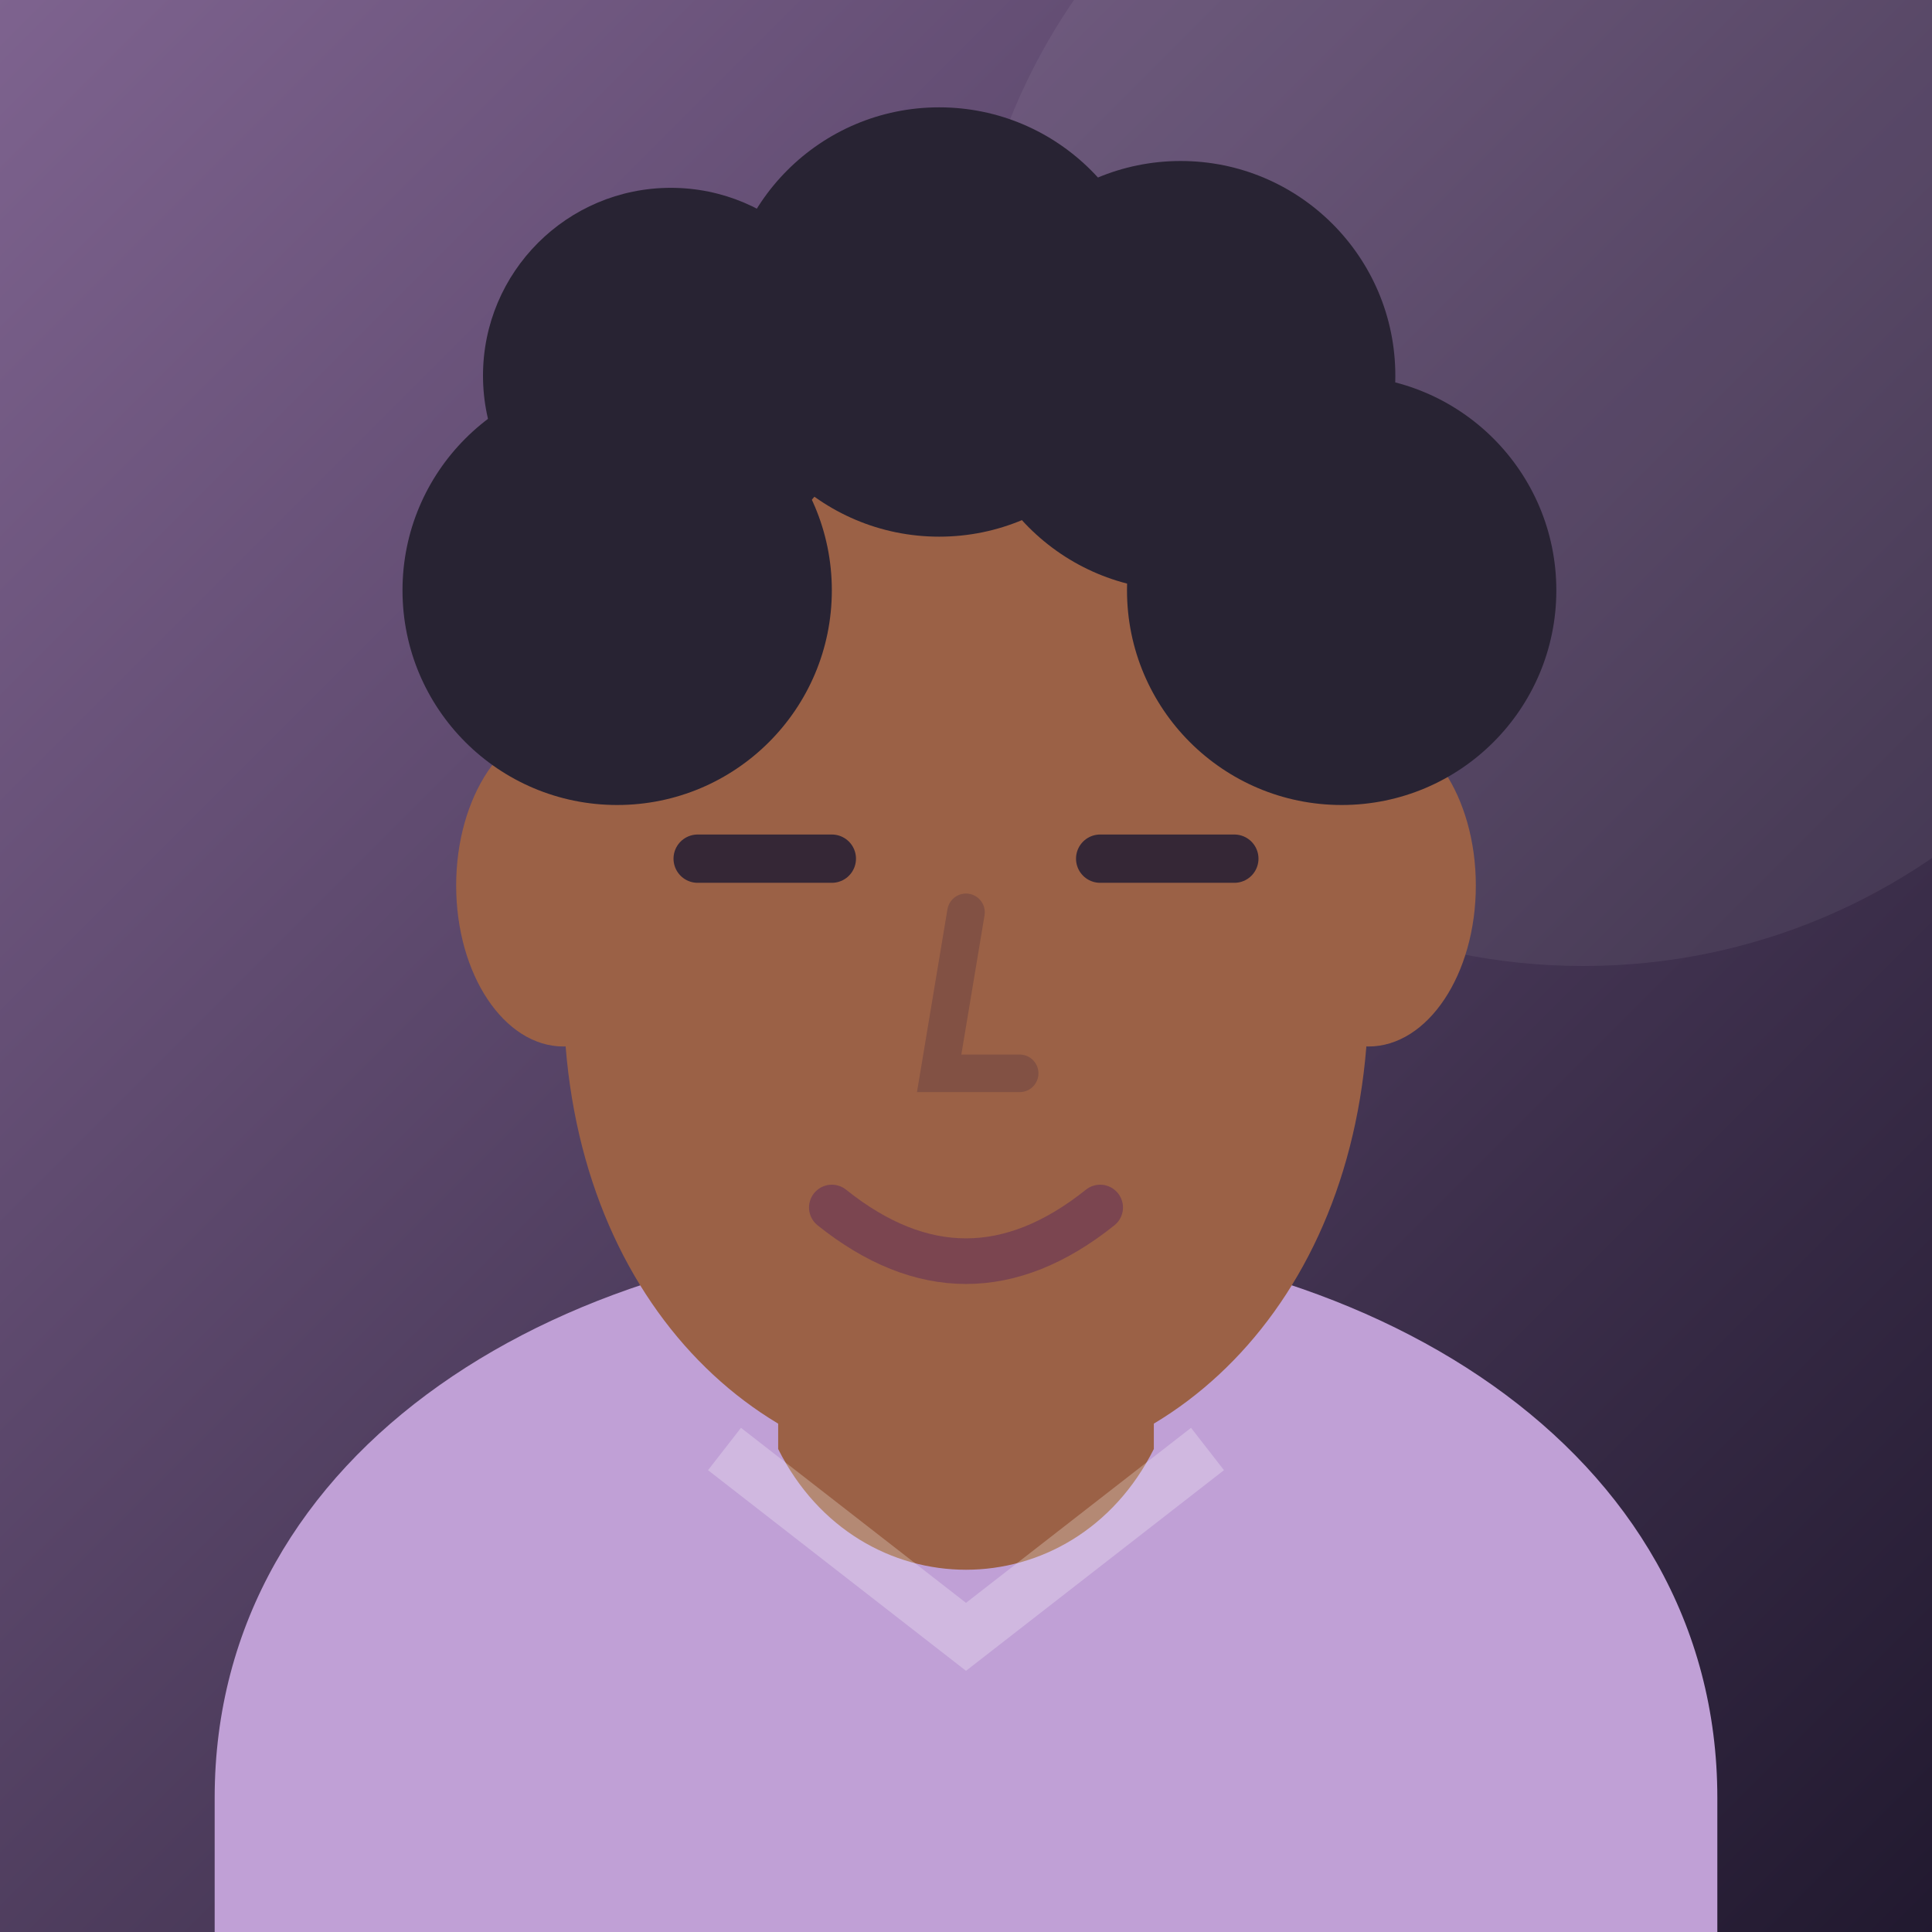
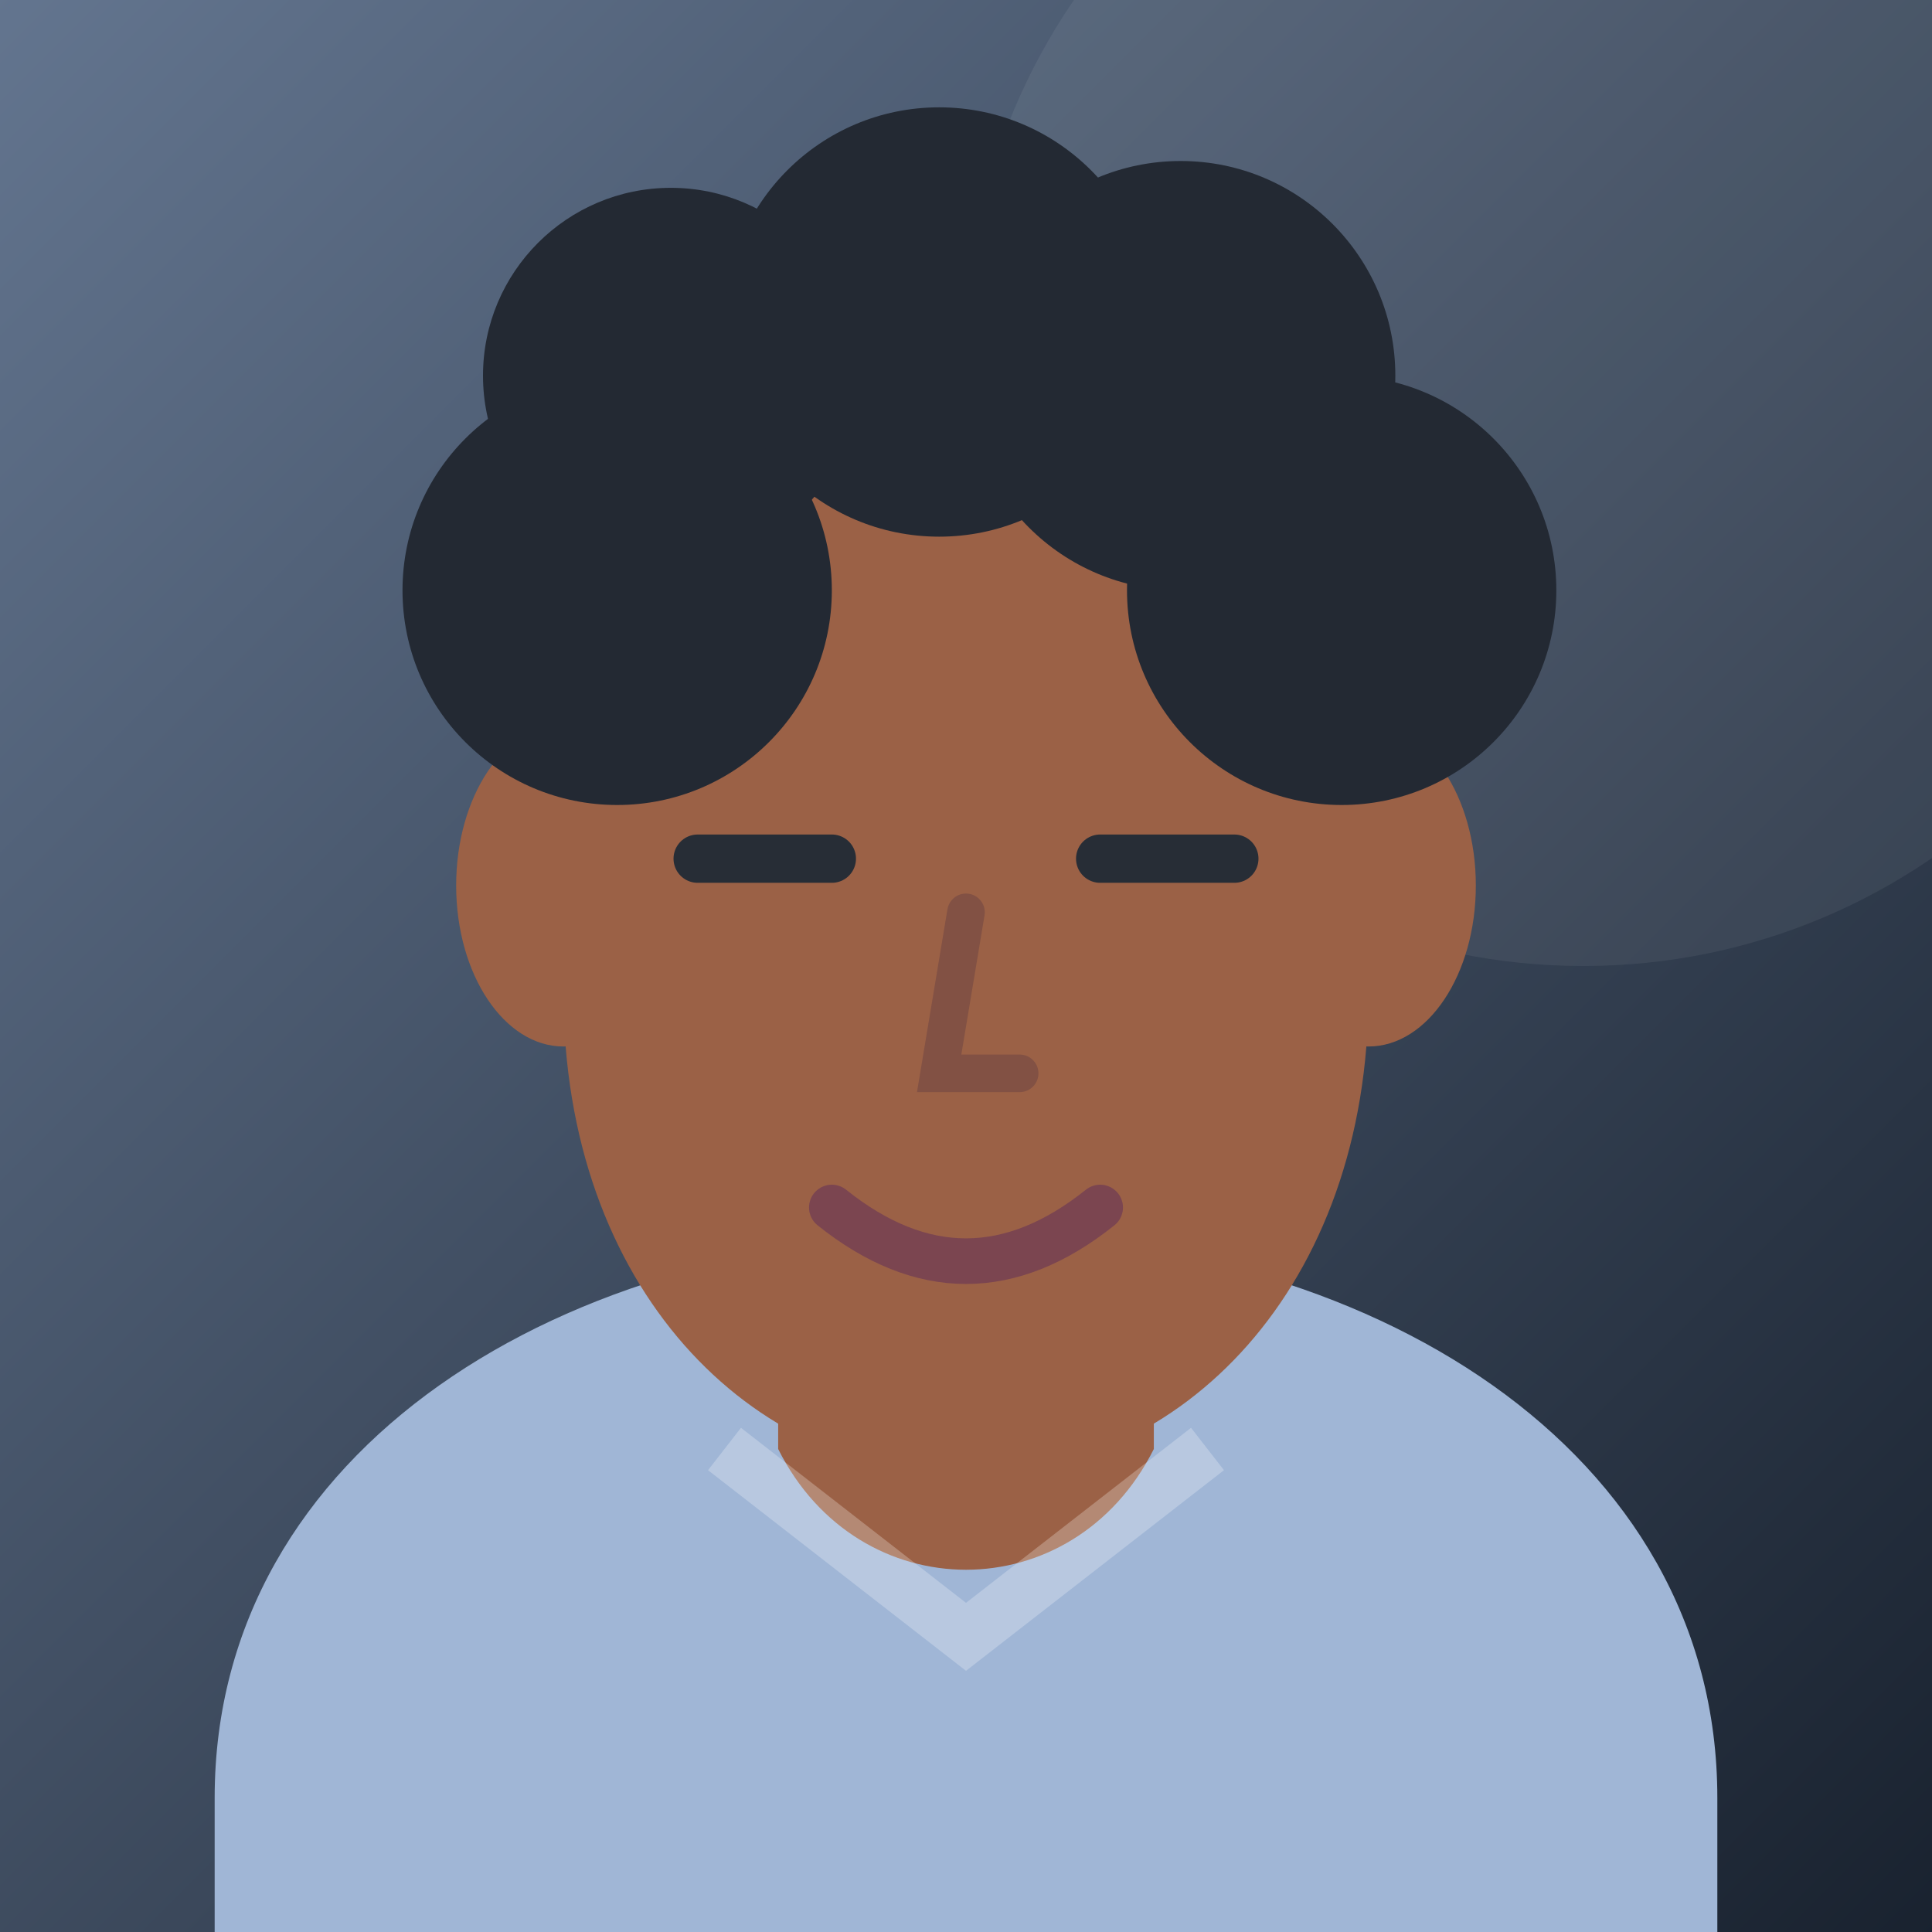
<svg xmlns="http://www.w3.org/2000/svg" width="72" height="72" viewBox="0 0 72 72">
  <defs>
    <linearGradient id="bg" x2="1" y2="1">
-       <stop stop-color="#7e638f" />
-       <stop offset="1" stop-color="#21192f" />
+       <stop stop-color="#63758f" />
+       <stop offset="1" stop-color="#19222f" />
    </linearGradient>
  </defs>
  <path fill="url(#bg)" d="M0 0h72v72H0z" />
  <circle cx="59" cy="13" r="23" fill="#fff" opacity=".06" />
-   <path fill="#c0a0d6" d="M8 74v-7c0-13 13-21 28-21s28 8 28 21v7Z" />
+   <path fill="#a0b6d6" d="M8 74v-7c0-13 13-21 28-21s28 8 28 21v7Z" />
  <path fill="#9b6146" d="M29 40h14v14c-3 6-11 6-14 0Z" />
-   <path fill="#442535" opacity=".14" d="M29 42h14v9c-6 1-11-1-14-4Z" />
+   <path fill="#253144" opacity=".14" d="M29 42h14v9c-6 1-11-1-14-4Z" />
  <ellipse cx="21" cy="33" rx="4" ry="6" fill="#9b6146" />
  <ellipse cx="51" cy="33" rx="4" ry="6" fill="#9b6146" />
  <path fill="#9b6146" d="M21 26c0-10 7-15 15-15s15 5 15 15v11c0 11-7 18-15 18s-15-7-15-18Z" />
-   <circle cx="23" cy="22" r="8" fill="#282333" />
-   <circle cx="25" cy="14" r="7" fill="#282333" />
-   <circle cx="35" cy="12" r="8" fill="#282333" />
-   <circle cx="44" cy="14" r="8" fill="#282333" />
-   <circle cx="50" cy="22" r="8" fill="#282333" />
-   <path d="M26 32h5m10 0h5" stroke="#352736" stroke-width="1.8" stroke-linecap="round" />
+   <circle cx="23" cy="22" r="8" fill="#232933" />
+   <circle cx="25" cy="14" r="7" fill="#232933" />
+   <circle cx="35" cy="12" r="8" fill="#232933" />
+   <circle cx="44" cy="14" r="8" fill="#232933" />
+   <circle cx="50" cy="22" r="8" fill="#232933" />
+   <path d="M26 32h5m10 0h5" stroke="#272d36" stroke-width="1.8" stroke-linecap="round" />
  <path d="m36 34-1 6h3" fill="none" stroke="#553541" stroke-opacity=".35" stroke-width="1.4" stroke-linecap="round" />
  <path d="M31 45q5 4 10 0" fill="none" stroke="#7b4550" stroke-width="1.7" stroke-linecap="round" />
  <path d="m27 54 9 7 9-7" fill="none" stroke="#fff" stroke-opacity=".25" stroke-width="2" />
</svg>
